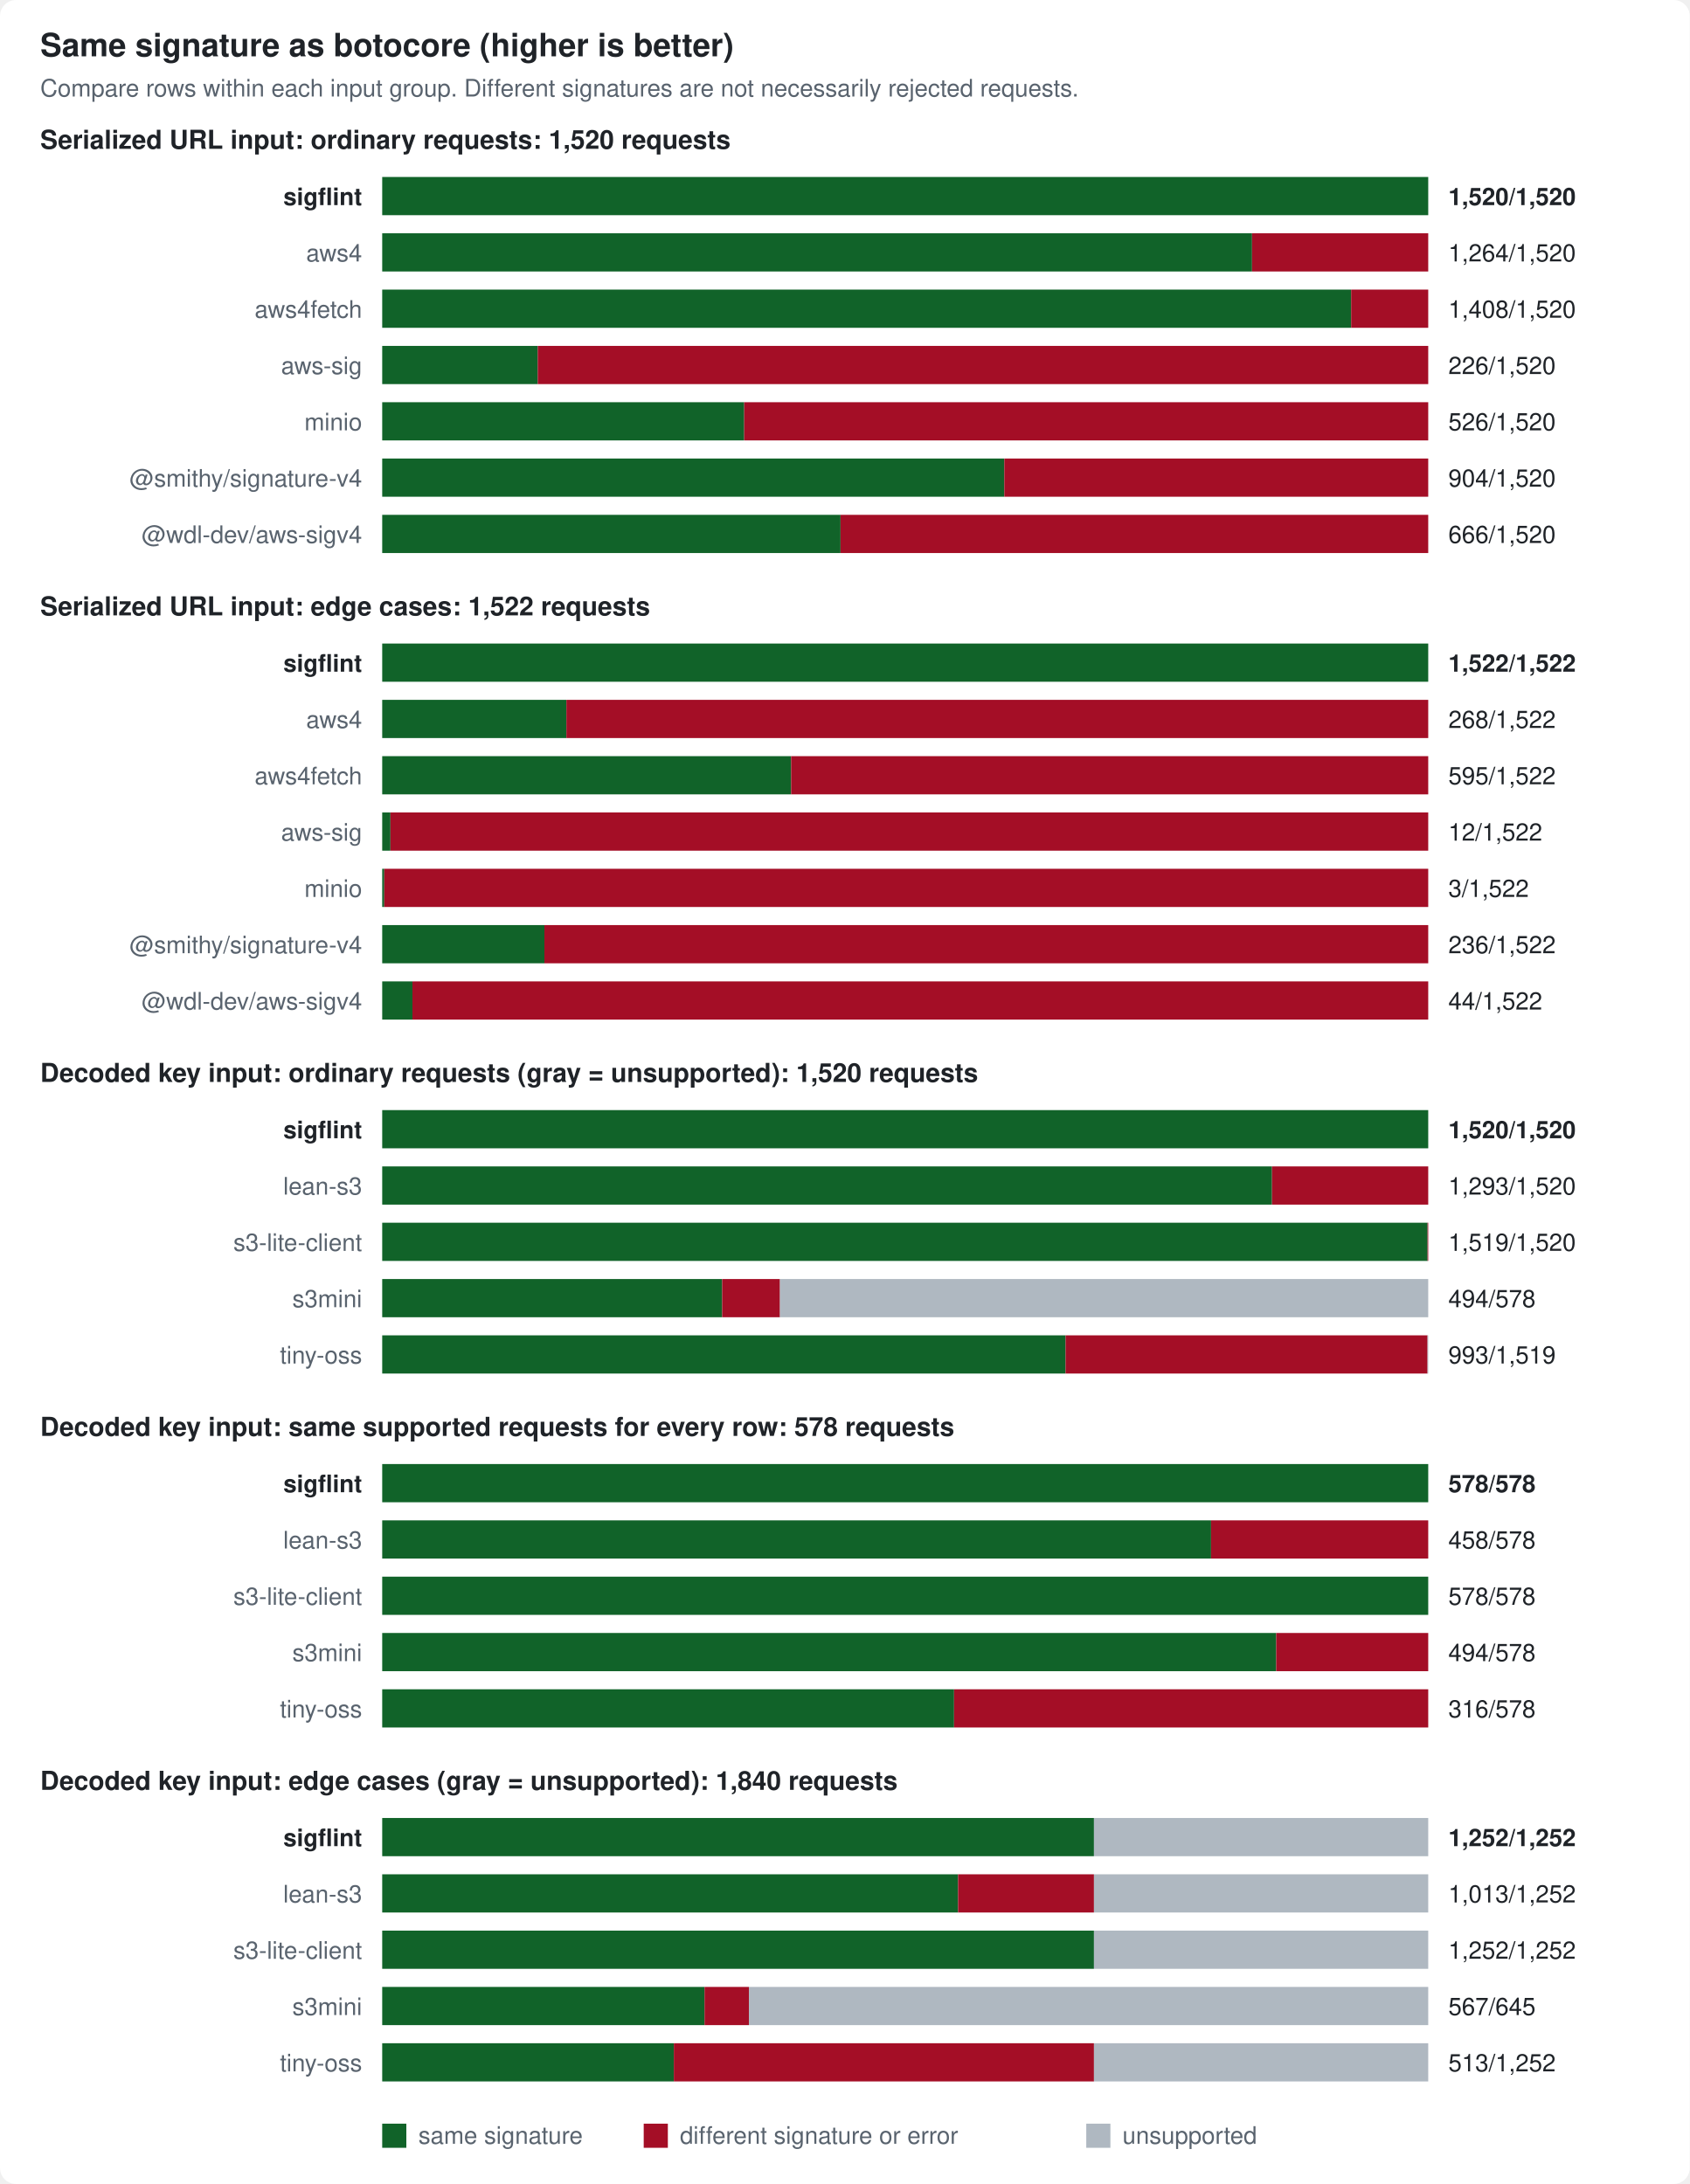
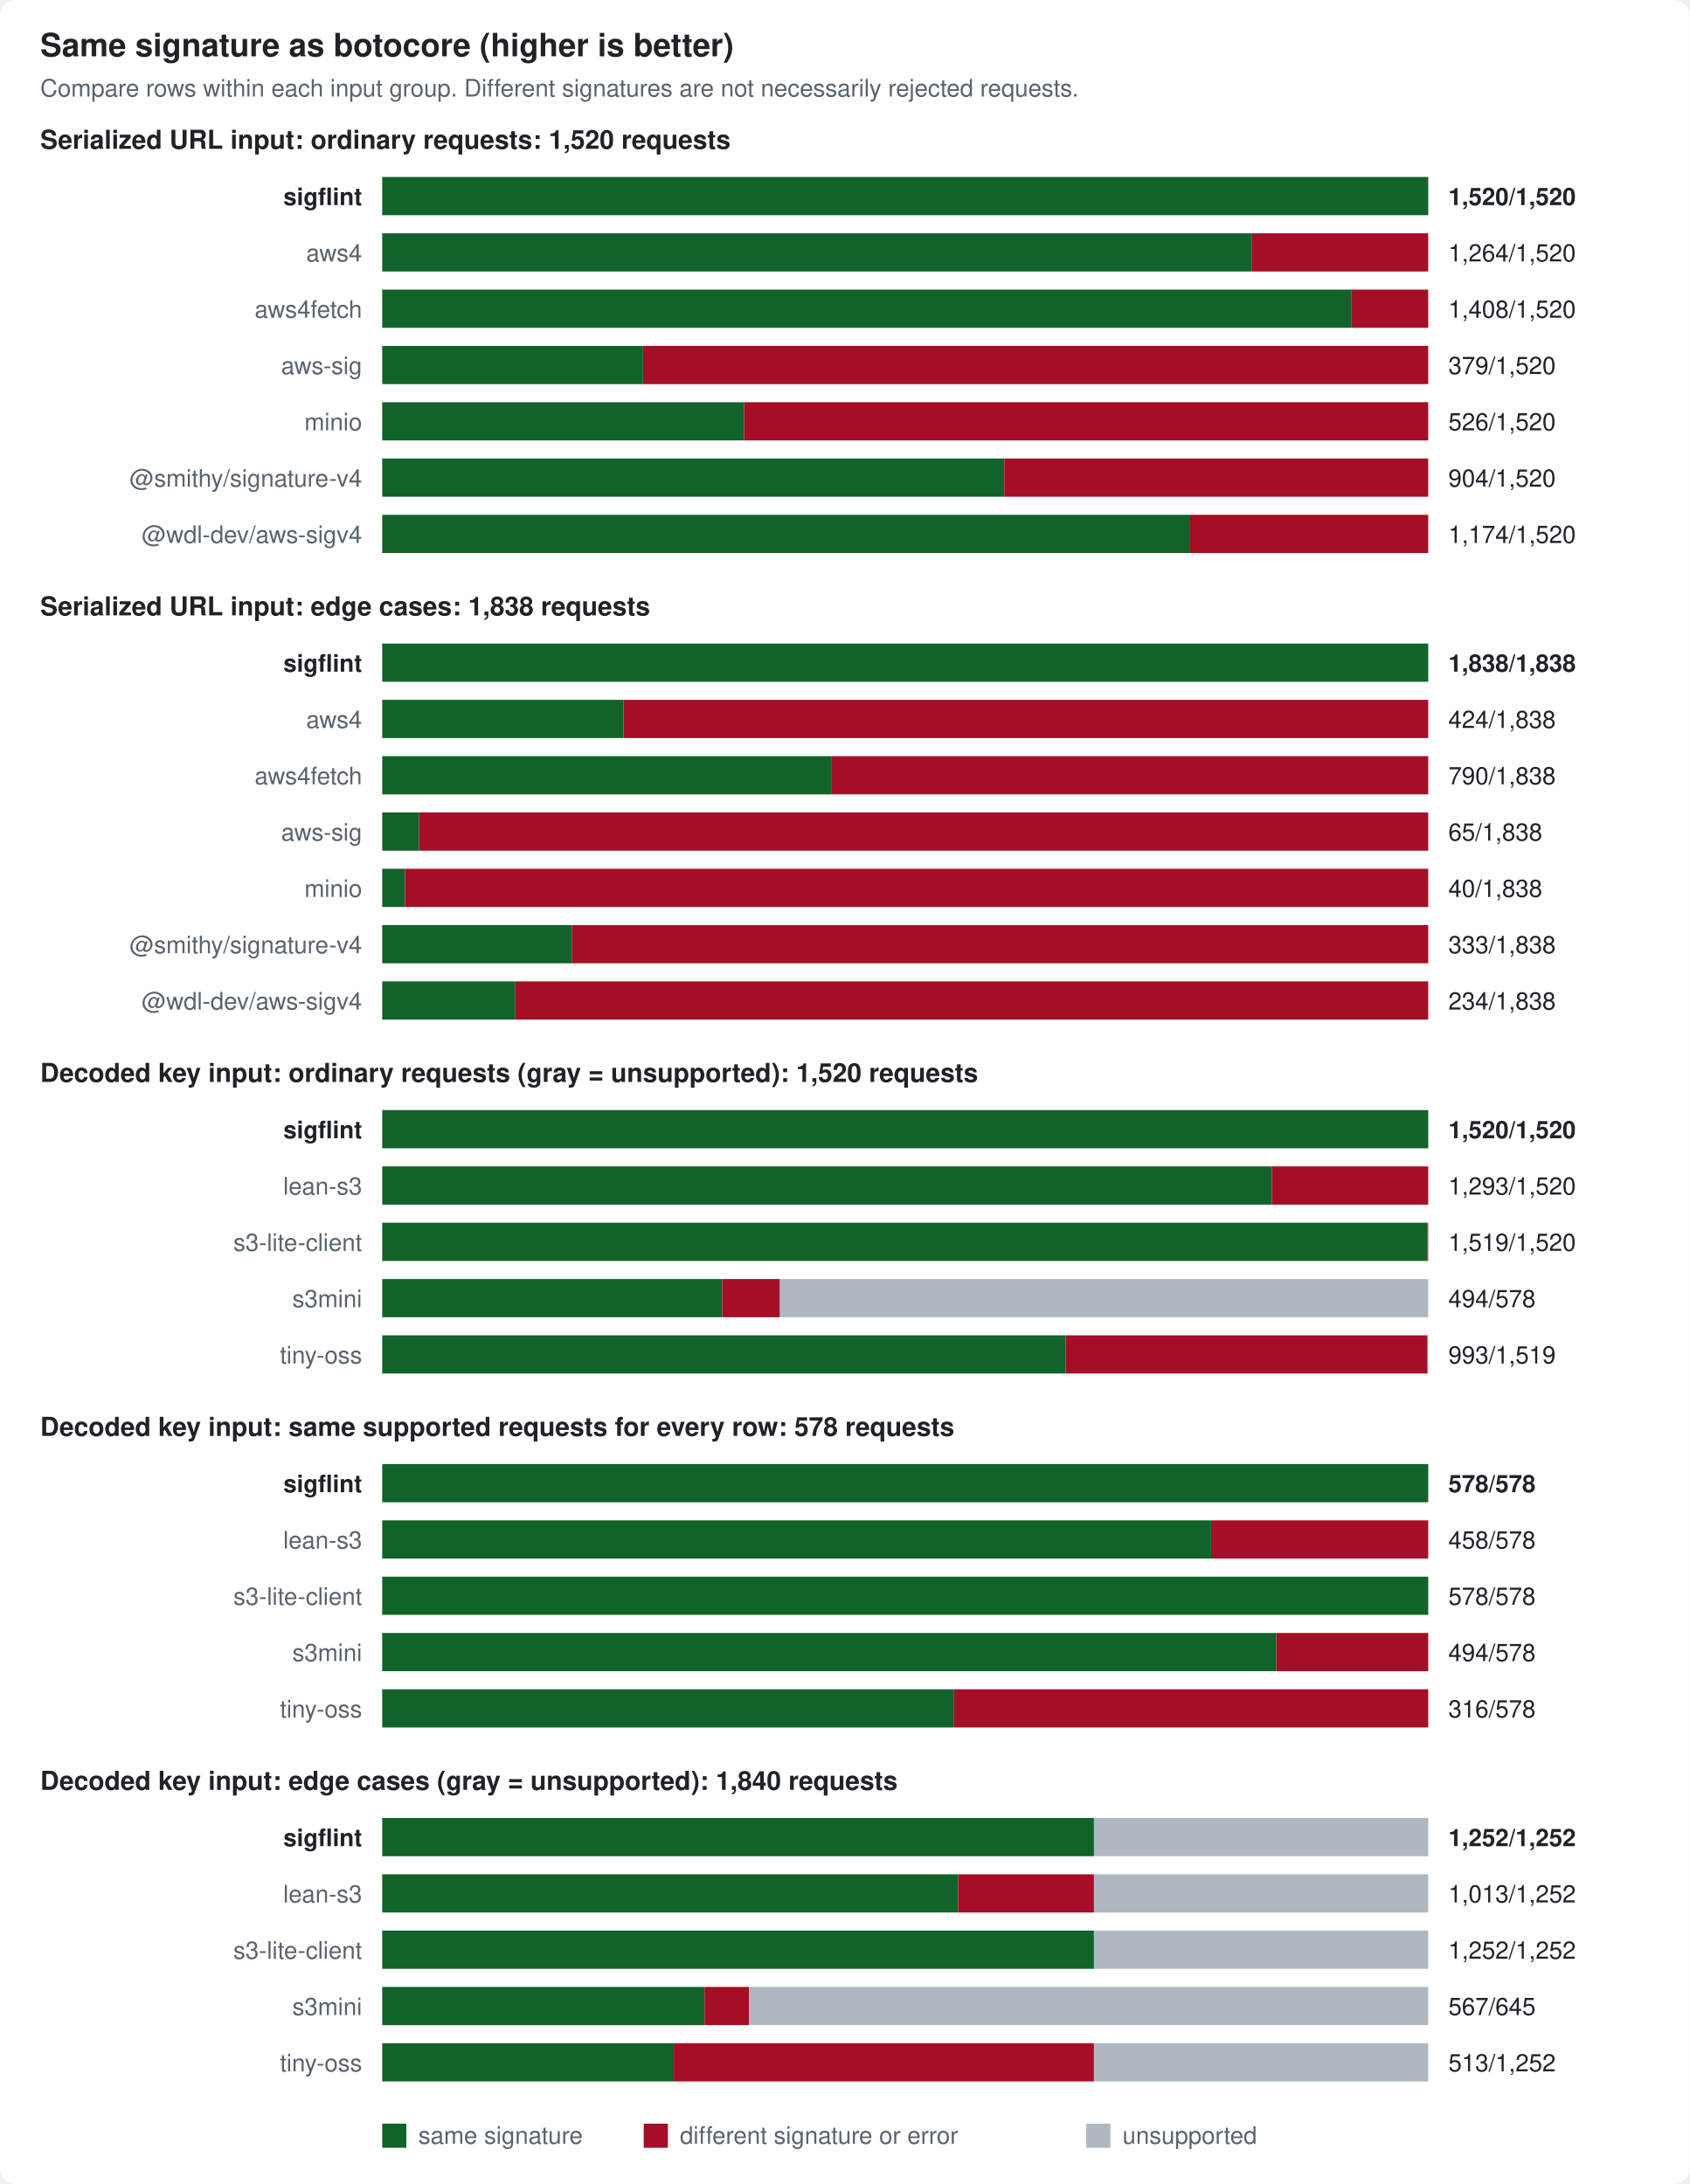
<svg xmlns="http://www.w3.org/2000/svg" width="840" height="1086" viewBox="0 0 840 1086" role="img" aria-labelledby="t d" font-family="-apple-system,BlinkMacSystemFont,'Segoe UI',Helvetica,Arial,sans-serif">
  <rect width="840" height="1086" rx="8" fill="#ffffff" />
  <text x="20" y="28" font-size="16" fill="#1f2328" text-anchor="start" font-weight="600">Same signature as botocore (higher is better)</text>
  <text x="20" y="48" font-size="12" fill="#59636e" text-anchor="start" font-weight="400">Compare rows within each input group. Different signatures are not necessarily rejected requests.</text>
  <text x="20" y="74" font-size="13" fill="#1f2328" text-anchor="start" font-weight="600">Serialized URL input: ordinary requests: 1,520 requests</text>
  <text x="180" y="102" font-size="12" fill="#1f2328" text-anchor="end" font-weight="700">sigflint</text>
  <rect x="190" y="88" width="520" height="19" fill="#116329" />
  <text x="720" y="102" font-size="12" fill="#1f2328" text-anchor="start" font-weight="700">1,520/1,520</text>
  <text x="180" y="130" font-size="12" fill="#59636e" text-anchor="end" font-weight="400">aws4</text>
  <rect x="190" y="116" width="432.421" height="19" fill="#116329" />
  <rect x="622.421" y="116" width="87.579" height="19" fill="#a40e26" />
  <text x="720" y="130" font-size="12" fill="#1f2328" text-anchor="start" font-weight="400">1,264/1,520</text>
  <text x="180" y="158" font-size="12" fill="#59636e" text-anchor="end" font-weight="400">aws4fetch</text>
  <rect x="190" y="144" width="481.684" height="19" fill="#116329" />
  <rect x="671.684" y="144" width="38.316" height="19" fill="#a40e26" />
  <text x="720" y="158" font-size="12" fill="#1f2328" text-anchor="start" font-weight="400">1,408/1,520</text>
  <text x="180" y="186" font-size="12" fill="#59636e" text-anchor="end" font-weight="400">aws-sig</text>
-   <rect x="190" y="172" width="77.316" height="19" fill="#116329" />
-   <rect x="267.316" y="172" width="442.684" height="19" fill="#a40e26" />
-   <text x="720" y="186" font-size="12" fill="#1f2328" text-anchor="start" font-weight="400">226/1,520</text>
+   <rect x="190" y="172" width="129.658" height="19" fill="#116329" />
+   <rect x="319.658" y="172" width="390.342" height="19" fill="#a40e26" />
+   <text x="720" y="186" font-size="12" fill="#1f2328" text-anchor="start" font-weight="400">379/1,520</text>
  <text x="180" y="214" font-size="12" fill="#59636e" text-anchor="end" font-weight="400">minio</text>
  <rect x="190" y="200" width="179.947" height="19" fill="#116329" />
  <rect x="369.947" y="200" width="340.053" height="19" fill="#a40e26" />
  <text x="720" y="214" font-size="12" fill="#1f2328" text-anchor="start" font-weight="400">526/1,520</text>
  <text x="180" y="242" font-size="12" fill="#59636e" text-anchor="end" font-weight="400">@smithy/signature-v4</text>
  <rect x="190" y="228" width="309.263" height="19" fill="#116329" />
  <rect x="499.263" y="228" width="210.737" height="19" fill="#a40e26" />
  <text x="720" y="242" font-size="12" fill="#1f2328" text-anchor="start" font-weight="400">904/1,520</text>
  <text x="180" y="270" font-size="12" fill="#59636e" text-anchor="end" font-weight="400">@wdl-dev/aws-sigv4</text>
-   <rect x="190" y="256" width="227.842" height="19" fill="#116329" />
-   <rect x="417.842" y="256" width="292.158" height="19" fill="#a40e26" />
-   <text x="720" y="270" font-size="12" fill="#1f2328" text-anchor="start" font-weight="400">666/1,520</text>
-   <text x="20" y="306" font-size="13" fill="#1f2328" text-anchor="start" font-weight="600">Serialized URL input: edge cases: 1,522 requests</text>
+   <rect x="190" y="256" width="401.632" height="19" fill="#116329" />
+   <rect x="591.632" y="256" width="118.368" height="19" fill="#a40e26" />
+   <text x="720" y="270" font-size="12" fill="#1f2328" text-anchor="start" font-weight="400">1,174/1,520</text>
+   <text x="20" y="306" font-size="13" fill="#1f2328" text-anchor="start" font-weight="600">Serialized URL input: edge cases: 1,838 requests</text>
  <text x="180" y="334" font-size="12" fill="#1f2328" text-anchor="end" font-weight="700">sigflint</text>
  <rect x="190" y="320" width="520" height="19" fill="#116329" />
-   <text x="720" y="334" font-size="12" fill="#1f2328" text-anchor="start" font-weight="700">1,522/1,522</text>
+   <text x="720" y="334" font-size="12" fill="#1f2328" text-anchor="start" font-weight="700">1,838/1,838</text>
  <text x="180" y="362" font-size="12" fill="#59636e" text-anchor="end" font-weight="400">aws4</text>
-   <rect x="190" y="348" width="91.564" height="19" fill="#116329" />
-   <rect x="281.564" y="348" width="428.436" height="19" fill="#a40e26" />
-   <text x="720" y="362" font-size="12" fill="#1f2328" text-anchor="start" font-weight="400">268/1,522</text>
+   <rect x="190" y="348" width="119.956" height="19" fill="#116329" />
+   <rect x="309.956" y="348" width="400.044" height="19" fill="#a40e26" />
+   <text x="720" y="362" font-size="12" fill="#1f2328" text-anchor="start" font-weight="400">424/1,838</text>
  <text x="180" y="390" font-size="12" fill="#59636e" text-anchor="end" font-weight="400">aws4fetch</text>
-   <rect x="190" y="376" width="203.285" height="19" fill="#116329" />
-   <rect x="393.285" y="376" width="316.715" height="19" fill="#a40e26" />
-   <text x="720" y="390" font-size="12" fill="#1f2328" text-anchor="start" font-weight="400">595/1,522</text>
+   <rect x="190" y="376" width="223.504" height="19" fill="#116329" />
+   <rect x="413.504" y="376" width="296.496" height="19" fill="#a40e26" />
+   <text x="720" y="390" font-size="12" fill="#1f2328" text-anchor="start" font-weight="400">790/1,838</text>
  <text x="180" y="418" font-size="12" fill="#59636e" text-anchor="end" font-weight="400">aws-sig</text>
-   <rect x="190" y="404" width="4.1" height="19" fill="#116329" />
-   <rect x="194.1" y="404" width="515.9" height="19" fill="#a40e26" />
-   <text x="720" y="418" font-size="12" fill="#1f2328" text-anchor="start" font-weight="400">12/1,522</text>
+   <rect x="190" y="404" width="18.39" height="19" fill="#116329" />
+   <rect x="208.39" y="404" width="501.61" height="19" fill="#a40e26" />
+   <text x="720" y="418" font-size="12" fill="#1f2328" text-anchor="start" font-weight="400">65/1,838</text>
  <text x="180" y="446" font-size="12" fill="#59636e" text-anchor="end" font-weight="400">minio</text>
-   <rect x="190" y="432" width="1.025" height="19" fill="#116329" />
-   <rect x="191.025" y="432" width="518.975" height="19" fill="#a40e26" />
-   <text x="720" y="446" font-size="12" fill="#1f2328" text-anchor="start" font-weight="400">3/1,522</text>
+   <rect x="190" y="432" width="11.317" height="19" fill="#116329" />
+   <rect x="201.317" y="432" width="508.683" height="19" fill="#a40e26" />
+   <text x="720" y="446" font-size="12" fill="#1f2328" text-anchor="start" font-weight="400">40/1,838</text>
  <text x="180" y="474" font-size="12" fill="#59636e" text-anchor="end" font-weight="400">@smithy/signature-v4</text>
-   <rect x="190" y="460" width="80.631" height="19" fill="#116329" />
-   <rect x="270.631" y="460" width="439.369" height="19" fill="#a40e26" />
-   <text x="720" y="474" font-size="12" fill="#1f2328" text-anchor="start" font-weight="400">236/1,522</text>
+   <rect x="190" y="460" width="94.211" height="19" fill="#116329" />
+   <rect x="284.211" y="460" width="425.789" height="19" fill="#a40e26" />
+   <text x="720" y="474" font-size="12" fill="#1f2328" text-anchor="start" font-weight="400">333/1,838</text>
  <text x="180" y="502" font-size="12" fill="#59636e" text-anchor="end" font-weight="400">@wdl-dev/aws-sigv4</text>
-   <rect x="190" y="488" width="15.033" height="19" fill="#116329" />
-   <rect x="205.033" y="488" width="504.967" height="19" fill="#a40e26" />
-   <text x="720" y="502" font-size="12" fill="#1f2328" text-anchor="start" font-weight="400">44/1,522</text>
+   <rect x="190" y="488" width="66.202" height="19" fill="#116329" />
+   <rect x="256.202" y="488" width="453.798" height="19" fill="#a40e26" />
+   <text x="720" y="502" font-size="12" fill="#1f2328" text-anchor="start" font-weight="400">234/1,838</text>
  <text x="20" y="538" font-size="13" fill="#1f2328" text-anchor="start" font-weight="600">Decoded key input: ordinary requests (gray = unsupported): 1,520 requests</text>
  <text x="180" y="566" font-size="12" fill="#1f2328" text-anchor="end" font-weight="700">sigflint</text>
  <rect x="190" y="552" width="520" height="19" fill="#116329" />
  <text x="720" y="566" font-size="12" fill="#1f2328" text-anchor="start" font-weight="700">1,520/1,520</text>
  <text x="180" y="594" font-size="12" fill="#59636e" text-anchor="end" font-weight="400">lean-s3</text>
  <rect x="190" y="580" width="442.342" height="19" fill="#116329" />
  <rect x="632.342" y="580" width="77.658" height="19" fill="#a40e26" />
  <text x="720" y="594" font-size="12" fill="#1f2328" text-anchor="start" font-weight="400">1,293/1,520</text>
  <text x="180" y="622" font-size="12" fill="#59636e" text-anchor="end" font-weight="400">s3-lite-client</text>
  <rect x="190" y="608" width="519.658" height="19" fill="#116329" />
  <rect x="709.658" y="608" width="0.342" height="19" fill="#a40e26" />
  <text x="720" y="622" font-size="12" fill="#1f2328" text-anchor="start" font-weight="400">1,519/1,520</text>
  <text x="180" y="650" font-size="12" fill="#59636e" text-anchor="end" font-weight="400">s3mini</text>
  <rect x="190" y="636" width="169" height="19" fill="#116329" />
  <rect x="359" y="636" width="28.737" height="19" fill="#a40e26" />
  <rect x="387.737" y="636" width="322.263" height="19" fill="#afb8c1" />
  <text x="720" y="650" font-size="12" fill="#1f2328" text-anchor="start" font-weight="400">494/578</text>
  <text x="180" y="678" font-size="12" fill="#59636e" text-anchor="end" font-weight="400">tiny-oss</text>
  <rect x="190" y="664" width="339.711" height="19" fill="#116329" />
  <rect x="529.711" y="664" width="179.947" height="19" fill="#a40e26" />
  <rect x="709.658" y="664" width="0.342" height="19" fill="#afb8c1" />
  <text x="720" y="678" font-size="12" fill="#1f2328" text-anchor="start" font-weight="400">993/1,519</text>
  <text x="20" y="714" font-size="13" fill="#1f2328" text-anchor="start" font-weight="600">Decoded key input: same supported requests for every row: 578 requests</text>
  <text x="180" y="742" font-size="12" fill="#1f2328" text-anchor="end" font-weight="700">sigflint</text>
  <rect x="190" y="728" width="520" height="19" fill="#116329" />
  <text x="720" y="742" font-size="12" fill="#1f2328" text-anchor="start" font-weight="700">578/578</text>
  <text x="180" y="770" font-size="12" fill="#59636e" text-anchor="end" font-weight="400">lean-s3</text>
  <rect x="190" y="756" width="412.042" height="19" fill="#116329" />
  <rect x="602.042" y="756" width="107.958" height="19" fill="#a40e26" />
  <text x="720" y="770" font-size="12" fill="#1f2328" text-anchor="start" font-weight="400">458/578</text>
  <text x="180" y="798" font-size="12" fill="#59636e" text-anchor="end" font-weight="400">s3-lite-client</text>
  <rect x="190" y="784" width="520" height="19" fill="#116329" />
  <text x="720" y="798" font-size="12" fill="#1f2328" text-anchor="start" font-weight="400">578/578</text>
  <text x="180" y="826" font-size="12" fill="#59636e" text-anchor="end" font-weight="400">s3mini</text>
  <rect x="190" y="812" width="444.429" height="19" fill="#116329" />
  <rect x="634.429" y="812" width="75.571" height="19" fill="#a40e26" />
  <text x="720" y="826" font-size="12" fill="#1f2328" text-anchor="start" font-weight="400">494/578</text>
  <text x="180" y="854" font-size="12" fill="#59636e" text-anchor="end" font-weight="400">tiny-oss</text>
  <rect x="190" y="840" width="284.291" height="19" fill="#116329" />
  <rect x="474.291" y="840" width="235.709" height="19" fill="#a40e26" />
  <text x="720" y="854" font-size="12" fill="#1f2328" text-anchor="start" font-weight="400">316/578</text>
  <text x="20" y="890" font-size="13" fill="#1f2328" text-anchor="start" font-weight="600">Decoded key input: edge cases (gray = unsupported): 1,840 requests</text>
  <text x="180" y="918" font-size="12" fill="#1f2328" text-anchor="end" font-weight="700">sigflint</text>
  <rect x="190" y="904" width="353.826" height="19" fill="#116329" />
  <rect x="543.826" y="904" width="166.174" height="19" fill="#afb8c1" />
  <text x="720" y="918" font-size="12" fill="#1f2328" text-anchor="start" font-weight="700">1,252/1,252</text>
  <text x="180" y="946" font-size="12" fill="#59636e" text-anchor="end" font-weight="400">lean-s3</text>
  <rect x="190" y="932" width="286.283" height="19" fill="#116329" />
  <rect x="476.283" y="932" width="67.543" height="19" fill="#a40e26" />
  <rect x="543.826" y="932" width="166.174" height="19" fill="#afb8c1" />
  <text x="720" y="946" font-size="12" fill="#1f2328" text-anchor="start" font-weight="400">1,013/1,252</text>
  <text x="180" y="974" font-size="12" fill="#59636e" text-anchor="end" font-weight="400">s3-lite-client</text>
  <rect x="190" y="960" width="353.826" height="19" fill="#116329" />
  <rect x="543.826" y="960" width="166.174" height="19" fill="#afb8c1" />
  <text x="720" y="974" font-size="12" fill="#1f2328" text-anchor="start" font-weight="400">1,252/1,252</text>
  <text x="180" y="1002" font-size="12" fill="#59636e" text-anchor="end" font-weight="400">s3mini</text>
  <rect x="190" y="988" width="160.239" height="19" fill="#116329" />
  <rect x="350.239" y="988" width="22.043" height="19" fill="#a40e26" />
  <rect x="372.283" y="988" width="337.717" height="19" fill="#afb8c1" />
  <text x="720" y="1002" font-size="12" fill="#1f2328" text-anchor="start" font-weight="400">567/645</text>
  <text x="180" y="1030" font-size="12" fill="#59636e" text-anchor="end" font-weight="400">tiny-oss</text>
  <rect x="190" y="1016" width="144.978" height="19" fill="#116329" />
  <rect x="334.978" y="1016" width="208.848" height="19" fill="#a40e26" />
  <rect x="543.826" y="1016" width="166.174" height="19" fill="#afb8c1" />
  <text x="720" y="1030" font-size="12" fill="#1f2328" text-anchor="start" font-weight="400">513/1,252</text>
  <rect x="190" y="1056" width="12" height="12" fill="#116329" />
  <text x="208" y="1066" font-size="12" fill="#59636e" text-anchor="start" font-weight="400">same signature</text>
  <rect x="320" y="1056" width="12" height="12" fill="#a40e26" />
  <text x="338" y="1066" font-size="12" fill="#59636e" text-anchor="start" font-weight="400">different signature or error</text>
  <rect x="540" y="1056" width="12" height="12" fill="#afb8c1" />
  <text x="558" y="1066" font-size="12" fill="#59636e" text-anchor="start" font-weight="400">unsupported</text>
</svg>
